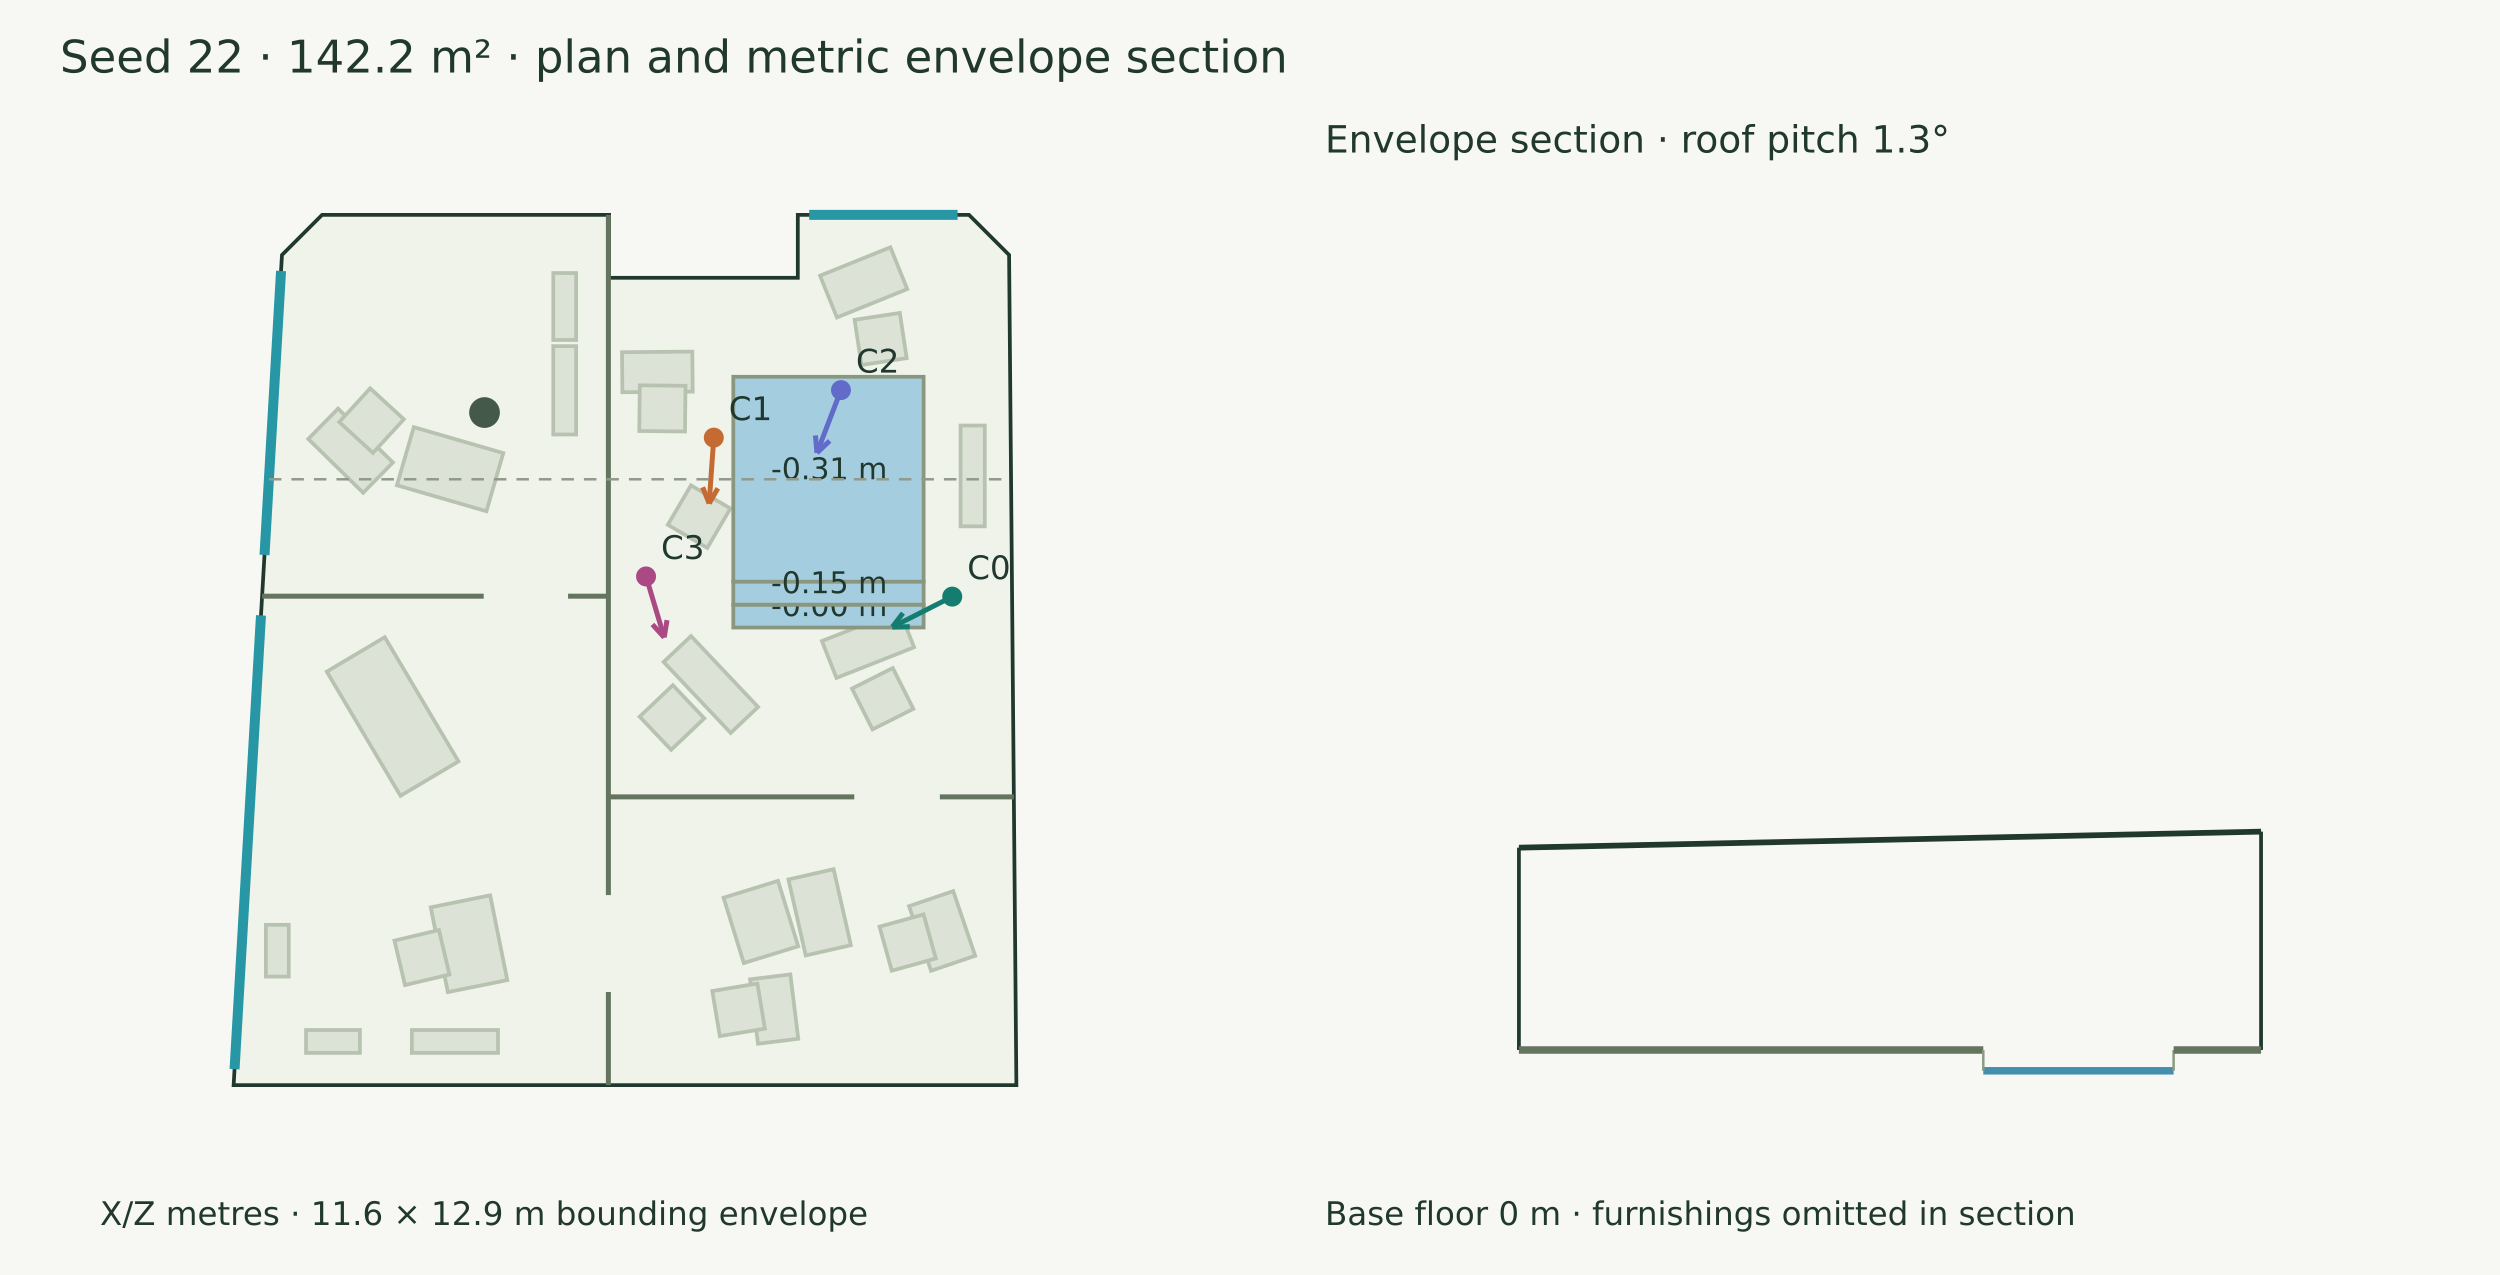
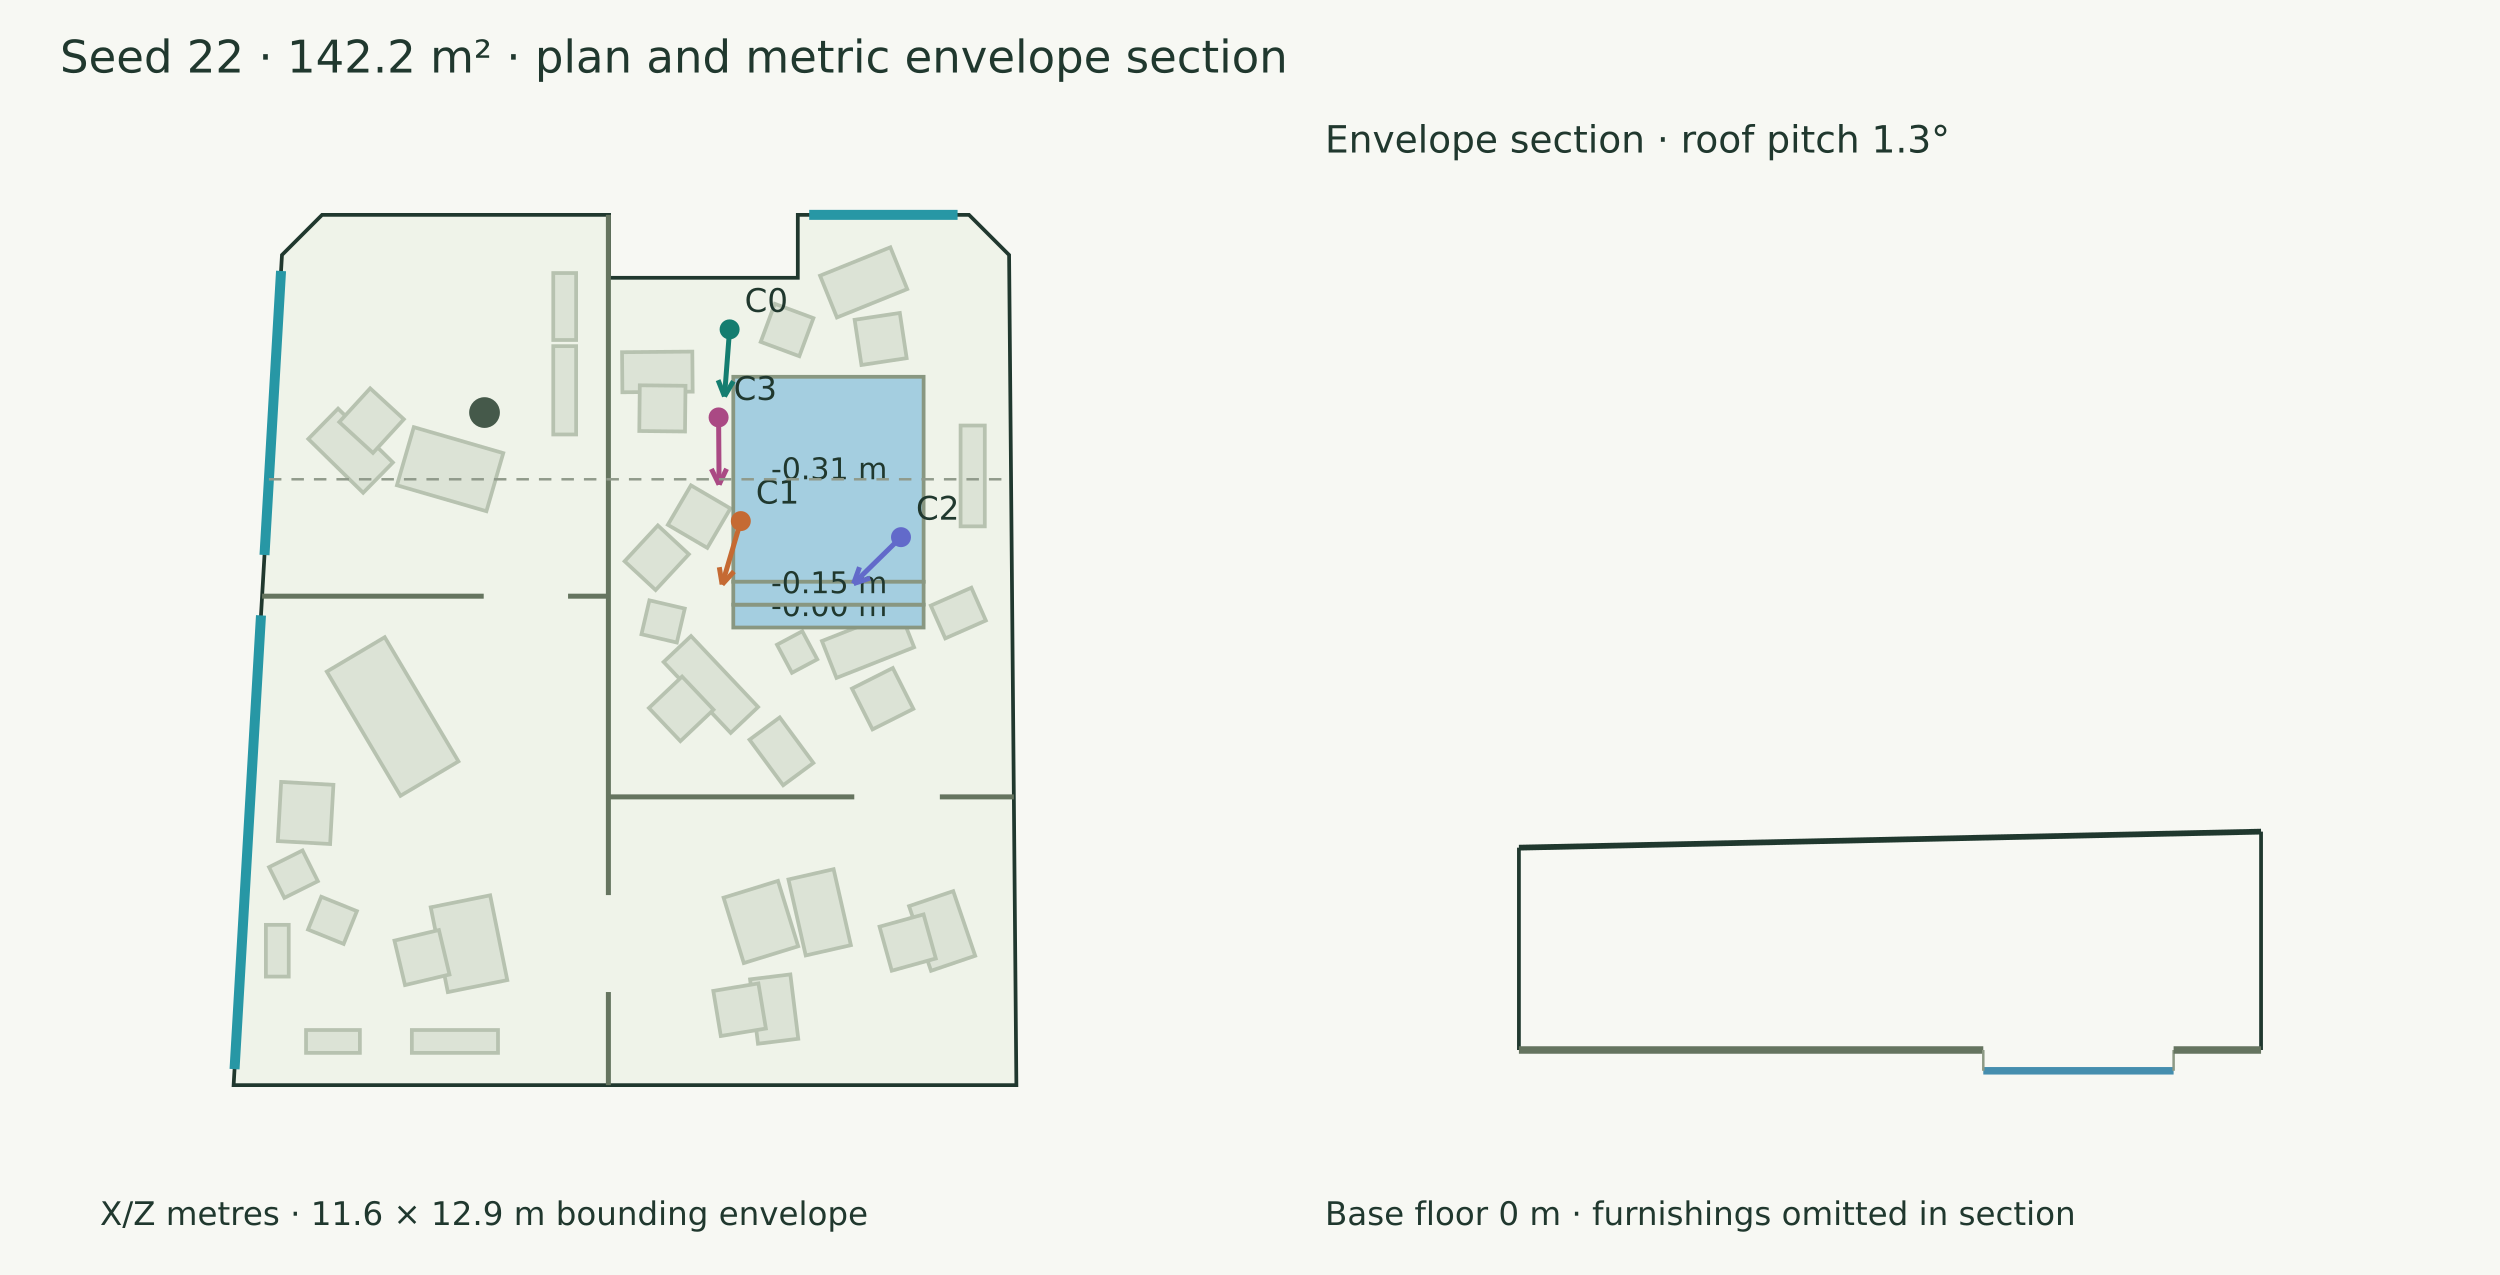
<svg xmlns="http://www.w3.org/2000/svg" width="1000" height="510" viewBox="0 0 1000 510">
  <rect width="100%" height="100%" fill="#f7f8f3" />
  <g font-family="DejaVu Sans" fill="#20382e">
    <text x="24.000" y="29.000" font-size="18">Seed 22 · 142.2 m² · plan and metric envelope section</text>
    <polygon points="128.836,85.944 243.647,85.944 243.647,111.112 319.120,111.112 319.120,85.944 387.589,85.944 403.634,101.989 406.552,434.056 93.448,434.056 112.791,101.989" fill="#eff3e9" stroke="#20382e" stroke-width="1.5" />
    <polygon points="194.565,204.488 158.776,194.110 165.515,170.869 201.305,181.247" fill="#dce3d6" stroke="#b7c2b0" stroke-width="1.5" />
    <polygon points="145.262,197.113 123.321,175.580 135.218,163.457 157.160,184.990" fill="#dce3d6" stroke="#b7c2b0" stroke-width="1.5" />
    <polygon points="149.182,181.173 135.706,168.815 148.064,155.340 161.539,167.697" fill="#dce3d6" stroke="#b7c2b0" stroke-width="1.5" />
    <polygon points="221.308,173.791 221.308,138.459 230.450,138.459 230.450,173.791" fill="#dce3d6" stroke="#b7c2b0" stroke-width="1.5" />
    <polygon points="221.308,135.997 221.308,109.219 230.450,109.219 230.450,135.997" fill="#dce3d6" stroke="#b7c2b0" stroke-width="1.5" />
    <polygon points="303.881,182.355 343.920,187.228 341.612,206.193 301.573,201.320" fill="#dce3d6" stroke="#b7c2b0" stroke-width="1.5" />
    <polygon points="276.377,194.144 292.154,203.385 282.913,219.162 267.136,209.921" fill="#dce3d6" stroke="#b7c2b0" stroke-width="1.5" />
    <polygon points="276.404,254.426 303.234,282.802 292.274,293.165 265.444,264.789" fill="#dce3d6" stroke="#b7c2b0" stroke-width="1.5" />
-     <polygon points="269.126,274.076 281.711,287.339 268.448,299.924 255.862,286.661" fill="#dce3d6" stroke="#b7c2b0" stroke-width="1.5" />
+     <polygon points="272.827,270.616 285.412,283.880 272.149,296.465 259.563,283.201" fill="#dce3d6" stroke="#b7c2b0" stroke-width="1.5" />
    <polygon points="248.815,140.883 276.925,140.638 277.064,156.659 248.954,156.904" fill="#dce3d6" stroke="#b7c2b0" stroke-width="1.5" />
    <polygon points="255.917,154.116 274.200,154.318 273.999,172.601 255.716,172.399" fill="#dce3d6" stroke="#b7c2b0" stroke-width="1.5" />
    <polygon points="328.770,256.403 359.811,244.146 365.637,258.900 334.596,271.158" fill="#dce3d6" stroke="#b7c2b0" stroke-width="1.5" />
    <polygon points="340.786,275.421 357.118,267.201 365.338,283.533 349.006,291.753" fill="#dce3d6" stroke="#b7c2b0" stroke-width="1.5" />
    <polygon points="328.018,110.270 356.144,98.912 362.895,115.631 334.770,126.989" fill="#dce3d6" stroke="#b7c2b0" stroke-width="1.5" />
    <polygon points="341.850,127.913 359.929,125.181 362.661,143.260 344.582,145.992" fill="#dce3d6" stroke="#b7c2b0" stroke-width="1.5" />
    <polygon points="333.438,347.674 340.353,378.062 322.292,382.172 315.378,351.784" fill="#dce3d6" stroke="#b7c2b0" stroke-width="1.5" />
    <polygon points="311.197,352.353 319.274,378.502 297.515,385.223 289.438,359.074" fill="#dce3d6" stroke="#b7c2b0" stroke-width="1.5" />
    <polygon points="381.283,356.448 390.075,382.304 372.411,388.311 363.619,362.454" fill="#dce3d6" stroke="#b7c2b0" stroke-width="1.5" />
    <polygon points="369.428,365.767 374.324,383.383 356.708,388.279 351.812,370.663" fill="#dce3d6" stroke="#b7c2b0" stroke-width="1.5" />
    <polygon points="316.139,389.765 319.305,415.510 303.196,417.491 300.030,391.746" fill="#dce3d6" stroke="#b7c2b0" stroke-width="1.5" />
-     <polygon points="302.960,393.416 305.954,411.453 287.917,414.447 284.923,396.410" fill="#dce3d6" stroke="#b7c2b0" stroke-width="1.5" />
+     <polygon points="303.361,393.369 306.355,411.407 288.318,414.400 285.324,396.363" fill="#dce3d6" stroke="#b7c2b0" stroke-width="1.5" />
    <polygon points="196.064,358.125 202.912,392.036 179.139,396.837 172.290,362.926" fill="#dce3d6" stroke="#b7c2b0" stroke-width="1.5" />
    <polygon points="175.568,372.014 179.794,389.803 162.005,394.030 157.779,376.241" fill="#dce3d6" stroke="#b7c2b0" stroke-width="1.5" />
    <polygon points="160.197,318.316 130.713,268.644 153.894,254.885 183.378,304.557" fill="#dce3d6" stroke="#b7c2b0" stroke-width="1.5" />
    <polygon points="143.948,421.149 122.418,421.149 122.418,412.007 143.948,412.007" fill="#dce3d6" stroke="#b7c2b0" stroke-width="1.5" />
    <polygon points="115.496,369.939 115.496,390.634 106.354,390.634 106.354,369.939" fill="#dce3d6" stroke="#b7c2b0" stroke-width="1.5" />
    <polygon points="199.199,421.149 164.742,421.149 164.742,412.007 199.199,412.007" fill="#dce3d6" stroke="#b7c2b0" stroke-width="1.5" />
    <polygon points="393.915,170.211 393.915,210.544 384.235,210.544 384.235,170.211" fill="#dce3d6" stroke="#b7c2b0" stroke-width="1.5" />
+     <polygon points="311.896,286.955 325.348,305.176 313.258,314.102 299.805,295.882" fill="#dce3d6" stroke="#b7c2b0" stroke-width="1.5" />
+     <polygon points="310.789,257.884 320.927,252.484 326.912,263.721 316.774,269.120" fill="#dce3d6" stroke="#b7c2b0" stroke-width="1.5" />
+     <polygon points="372.315,242.230 388.543,235.074 394.330,248.198 378.102,255.354" fill="#dce3d6" stroke="#b7c2b0" stroke-width="1.5" />
+     <polygon points="355.607,183.633 367.244,184.879 365.918,197.266 354.281,196.020" fill="#dce3d6" stroke="#b7c2b0" stroke-width="1.5" />
+     <polygon points="111.139,336.437 112.459,312.766 133.365,313.932 132.045,337.603" fill="#dce3d6" stroke="#b7c2b0" stroke-width="1.5" />
+     <polygon points="319.727,142.484 304.282,136.760 309.924,121.535 325.369,127.259" fill="#dce3d6" stroke="#b7c2b0" stroke-width="1.5" />
+     <polygon points="273.907,243.449 270.731,257.017 256.585,253.706 259.760,240.138" fill="#dce3d6" stroke="#b7c2b0" stroke-width="1.5" />
+     <polygon points="275.541,221.690 262.246,236.016 249.842,224.505 263.137,210.178" fill="#dce3d6" stroke="#b7c2b0" stroke-width="1.5" />
+     <polygon points="113.741,359.145 107.612,346.854 121.015,340.170 127.144,352.461" fill="#dce3d6" stroke="#b7c2b0" stroke-width="1.5" />
+     <polygon points="142.760,364.463 137.460,377.586 123.207,371.828 128.507,358.706" fill="#dce3d6" stroke="#b7c2b0" stroke-width="1.5" />
    <polygon points="293.317,150.715 369.445,150.715 369.445,232.710 293.317,232.710" fill="#a4cee0" stroke="#899781" stroke-width="1.5" />
    <text x="308.381" y="191.713" font-size="12">-0.31 m</text>
    <polygon points="293.317,241.860 369.445,241.860 369.445,251.009 293.317,251.009" fill="#a4cee0" stroke="#899781" stroke-width="1.5" />
    <text x="308.381" y="246.434" font-size="12">-0.00 m</text>
    <polygon points="293.317,232.710 369.445,232.710 369.445,241.860 293.317,241.860" fill="#a4cee0" stroke="#899781" stroke-width="1.5" />
    <text x="308.381" y="237.285" font-size="12">-0.15 m</text>
    <circle cx="193.81" cy="165.021" r="6.147" fill="#45594a" />
    <path d="M243.356,85.944 L243.356,358.035" stroke="#65745f" stroke-width="2" fill="none" />
    <path d="M243.356,396.812 L243.356,434.056" stroke="#65745f" stroke-width="2" fill="none" />
    <path d="M243.356,318.751 L341.713,318.751" stroke="#65745f" stroke-width="2" fill="none" />
    <path d="M375.941,318.751 L405.539,318.751" stroke="#65745f" stroke-width="2" fill="none" />
    <path d="M104.841,238.474 L193.486,238.474" stroke="#65745f" stroke-width="2" fill="none" />
    <path d="M227.223,238.474 L243.356,238.474" stroke="#65745f" stroke-width="2" fill="none" />
    <path d="M323.681,85.944 L383.029,85.944" stroke="#2797a5" stroke-width="4" fill="none" />
    <path d="M93.820,427.658 L104.393,246.158" stroke="#2797a5" stroke-width="4" fill="none" />
    <path d="M105.800,221.999 L112.419,108.386" stroke="#2797a5" stroke-width="4" fill="none" />
-     <path d="M380.902,238.649 L356.932,250.811" stroke="#147d70" stroke-width="2" fill="none" />
-     <path d="M356.932,250.811 L361.175,245.244" stroke="#147d70" stroke-width="2" fill="none" />
-     <path d="M356.932,250.811 L363.930,250.674" stroke="#147d70" stroke-width="2" fill="none" />
-     <circle cx="380.902" cy="238.649" r="4" fill="#147d70" />
-     <text x="386.902" y="231.649" font-size="13">C0</text>
-     <path d="M285.515,175.053 L283.653,201.396" stroke="#c56a33" stroke-width="2" fill="none" />
-     <path d="M283.653,201.396 L281.060,194.894" stroke="#c56a33" stroke-width="2" fill="none" />
-     <path d="M283.653,201.396 L287.135,195.323" stroke="#c56a33" stroke-width="2" fill="none" />
-     <circle cx="285.515" cy="175.053" r="4" fill="#c56a33" />
-     <text x="291.515" y="168.053" font-size="13">C1</text>
-     <path d="M336.384,156.038 L326.768,181.144" stroke="#626aca" stroke-width="2" fill="none" />
-     <path d="M326.768,181.144 L326.179,174.169" stroke="#626aca" stroke-width="2" fill="none" />
-     <path d="M326.768,181.144 L331.866,176.347" stroke="#626aca" stroke-width="2" fill="none" />
-     <circle cx="336.384" cy="156.038" r="4" fill="#626aca" />
-     <text x="342.384" y="149.038" font-size="13">C2</text>
-     <path d="M258.424,230.582 L265.677,254.958" stroke="#aa4984" stroke-width="2" fill="none" />
-     <path d="M265.677,254.958 L260.961,249.785" stroke="#aa4984" stroke-width="2" fill="none" />
-     <path d="M265.677,254.958 L266.798,248.048" stroke="#aa4984" stroke-width="2" fill="none" />
-     <circle cx="258.424" cy="230.582" r="4" fill="#aa4984" />
-     <text x="264.424" y="223.582" font-size="13">C3</text>
+     <path d="M291.843,131.752 L289.799,158.561" stroke="#147d70" stroke-width="2" fill="none" />
+     <path d="M289.799,158.561 L287.243,152.045" stroke="#147d70" stroke-width="2" fill="none" />
+     <path d="M289.799,158.561 L293.314,152.508" stroke="#147d70" stroke-width="2" fill="none" />
+     <circle cx="291.843" cy="131.752" r="4" fill="#147d70" />
+     <text x="297.843" y="124.752" font-size="13">C0</text>
+     <path d="M296.325,208.434 L288.858,233.785" stroke="#c56a33" stroke-width="2" fill="none" />
+     <path d="M288.858,233.785 L287.718,226.878" stroke="#c56a33" stroke-width="2" fill="none" />
+     <path d="M288.858,233.785 L293.560,228.599" stroke="#c56a33" stroke-width="2" fill="none" />
+     <circle cx="296.325" cy="208.434" r="4" fill="#c56a33" />
+     <text x="302.325" y="201.434" font-size="13">C1</text>
+     <path d="M360.399,214.861 L341.426,233.450" stroke="#626aca" stroke-width="2" fill="none" />
+     <path d="M341.426,233.450 L343.798,226.864" stroke="#626aca" stroke-width="2" fill="none" />
+     <path d="M341.426,233.450 L348.059,231.214" stroke="#626aca" stroke-width="2" fill="none" />
+     <circle cx="360.399" cy="214.861" r="4" fill="#626aca" />
+     <text x="366.399" y="207.861" font-size="13">C2</text>
+     <path d="M287.440,166.970 L287.633,193.849" stroke="#aa4984" stroke-width="2" fill="none" />
+     <path d="M287.633,193.849 L284.543,187.568" stroke="#aa4984" stroke-width="2" fill="none" />
+     <path d="M287.633,193.849 L290.633,187.525" stroke="#aa4984" stroke-width="2" fill="none" />
+     <circle cx="287.44" cy="166.97" r="4" fill="#aa4984" />
+     <text x="293.440" y="159.970" font-size="13">C3</text>
    <text x="40.000" y="490.000" font-size="13">X/Z metres · 11.6 × 12.9 m bounding envelope</text>
    <path d="M107.565,191.713 L404.422,191.713" stroke="#909a8b" stroke-width="1" stroke-dasharray="5 4" fill="none" />
    <path d="M607.565,339.065 L904.422,332.648" stroke="#20382e" stroke-width="2.3" fill="none" />
    <path d="M607.565,420.000 L607.565,339.065" stroke="#20382e" stroke-width="1.5" fill="none" />
    <path d="M904.422,420.000 L904.422,332.648" stroke="#20382e" stroke-width="1.5" fill="none" />
    <path d="M607.565,420.000 L793.317,420.000" stroke="#65745f" stroke-width="3" fill="none" />
    <path d="M607.565,420.000 L607.565,420.000" stroke="#8d9a85" stroke-width="1" fill="none" />
    <path d="M793.317,420.000 L793.317,420.000" stroke="#8d9a85" stroke-width="1" fill="none" />
    <path d="M793.317,428.317 L869.445,428.317" stroke="#458eae" stroke-width="3" fill="none" />
    <path d="M793.317,420.000 L793.317,428.317" stroke="#8d9a85" stroke-width="1" fill="none" />
    <path d="M869.445,420.000 L869.445,428.317" stroke="#8d9a85" stroke-width="1" fill="none" />
    <path d="M869.445,420.000 L904.422,420.000" stroke="#65745f" stroke-width="3" fill="none" />
    <path d="M869.445,420.000 L869.445,420.000" stroke="#8d9a85" stroke-width="1" fill="none" />
    <path d="M904.422,420.000 L904.422,420.000" stroke="#8d9a85" stroke-width="1" fill="none" />
    <text x="530.000" y="61.000" font-size="15">Envelope section · roof pitch 1.3°</text>
    <text x="530.000" y="490.000" font-size="13">Base floor 0 m · furnishings omitted in section</text>
  </g>
</svg>
